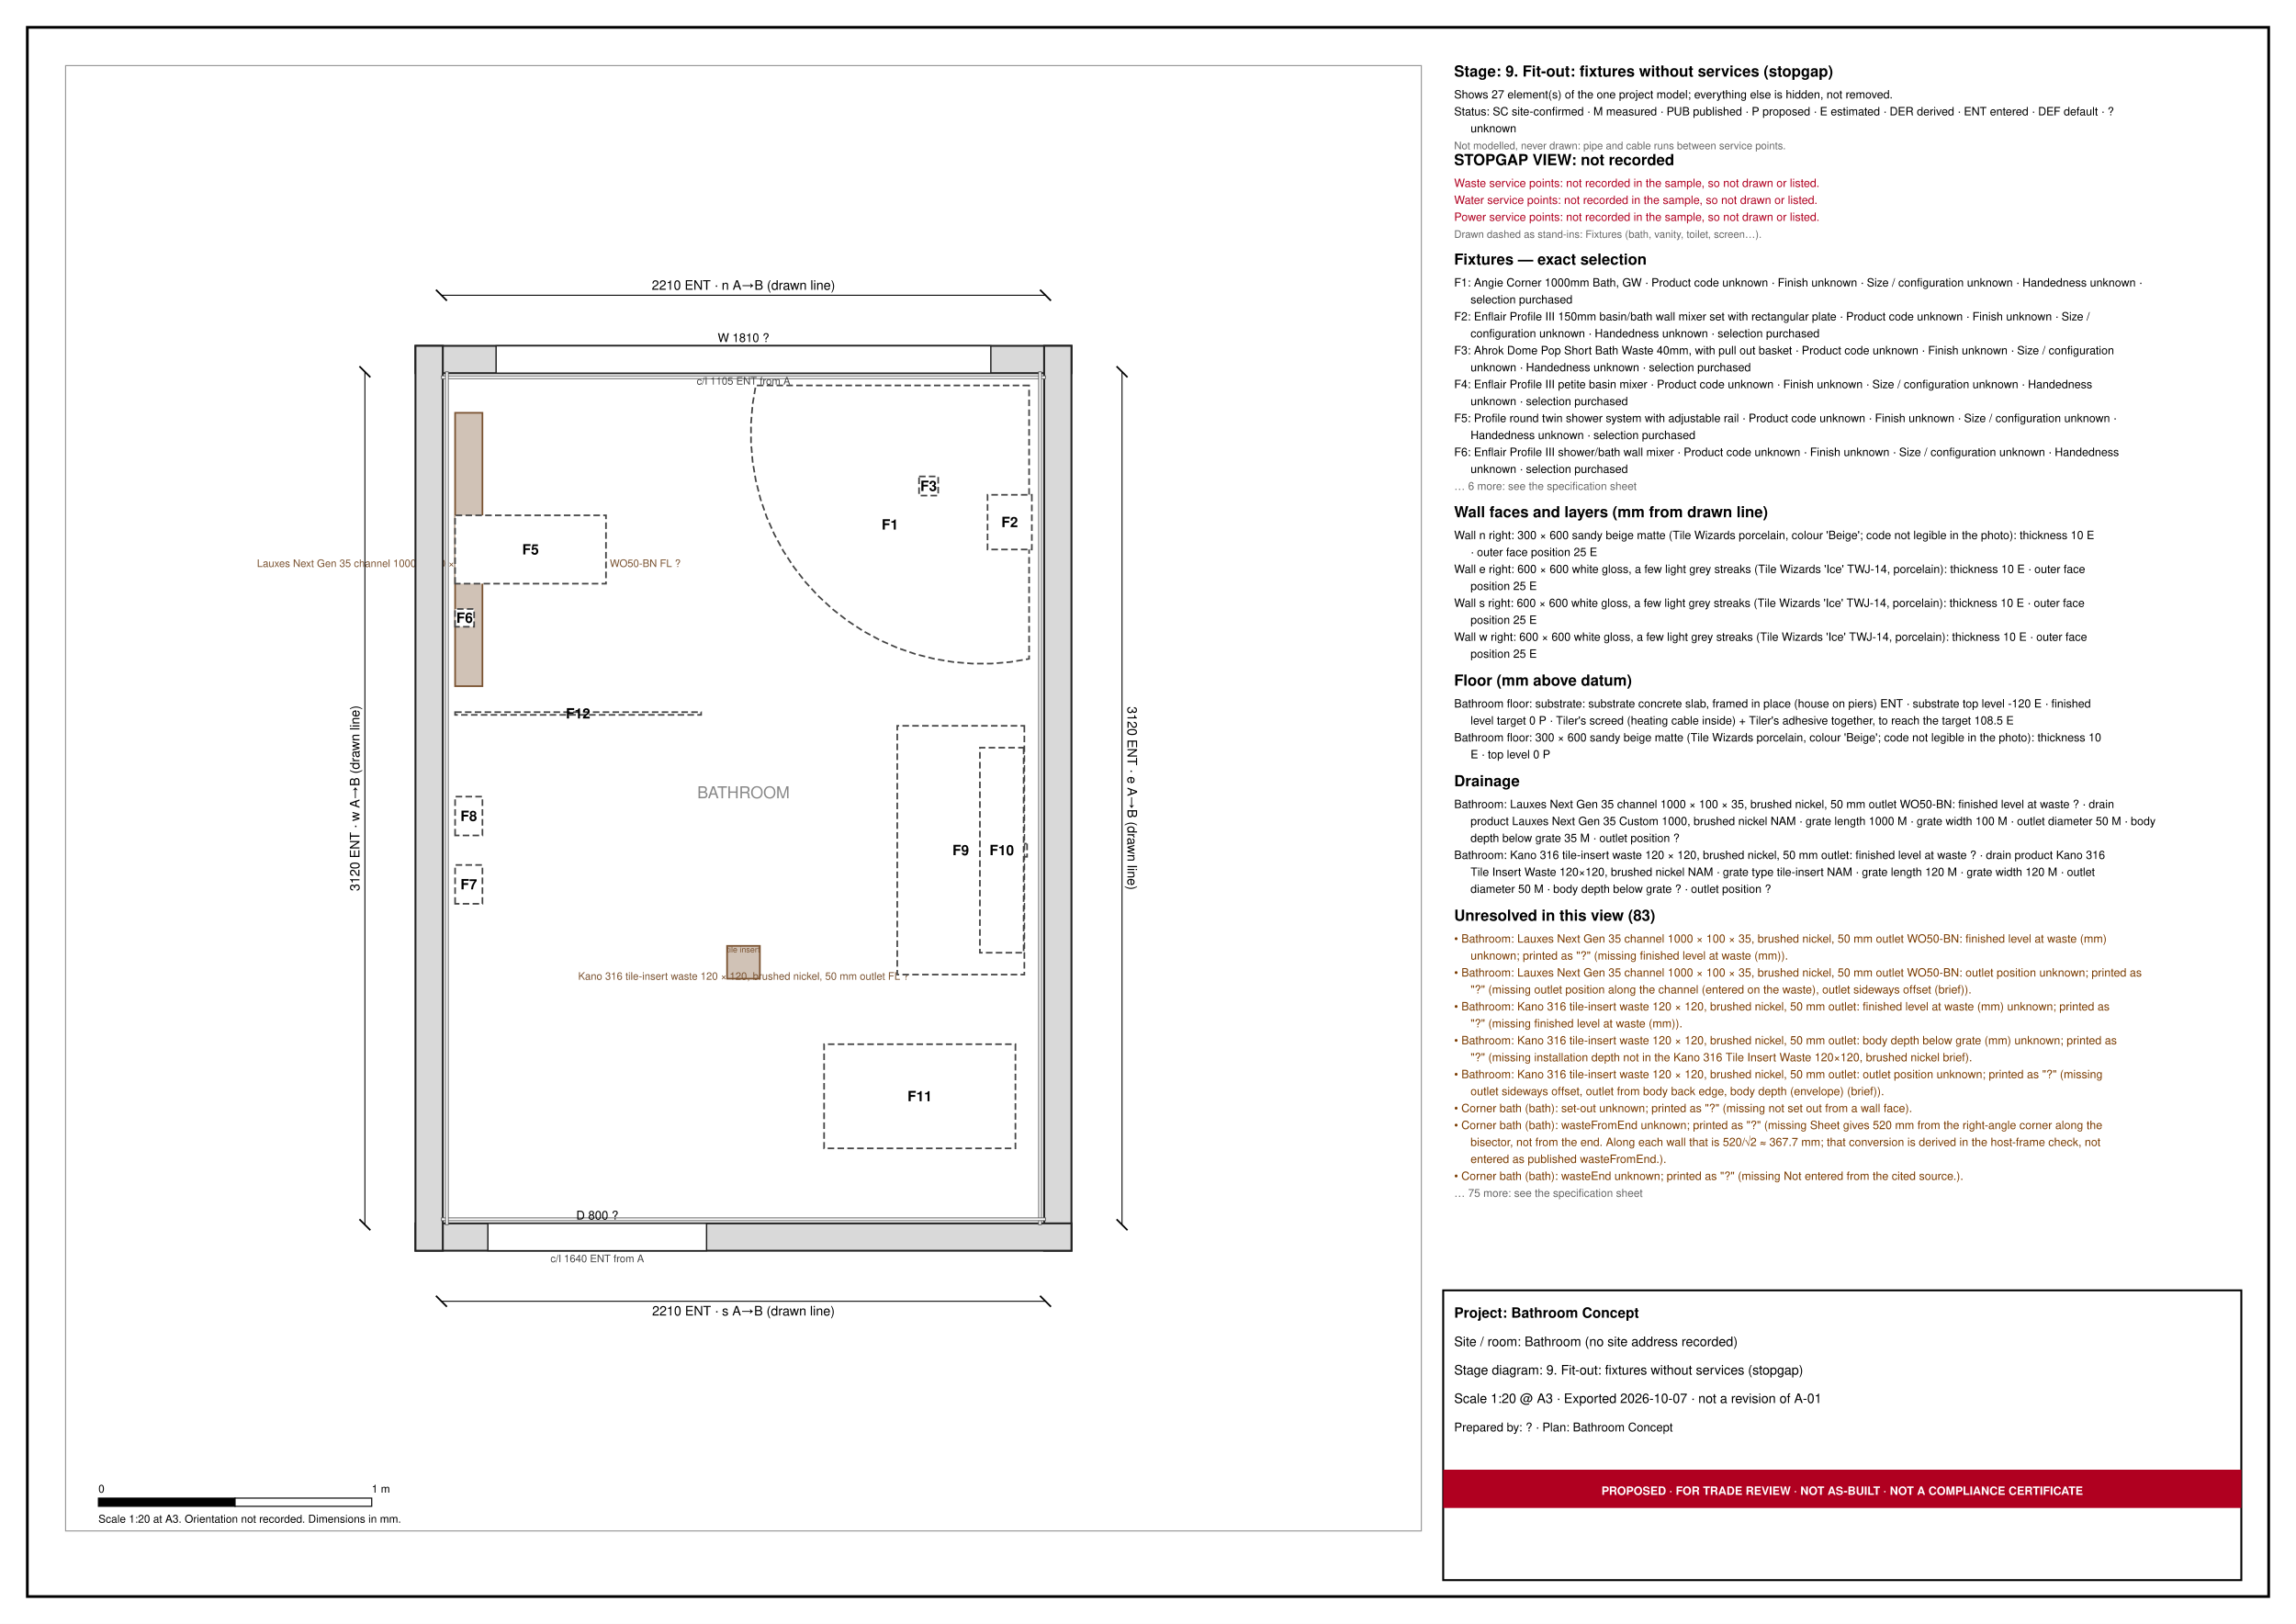
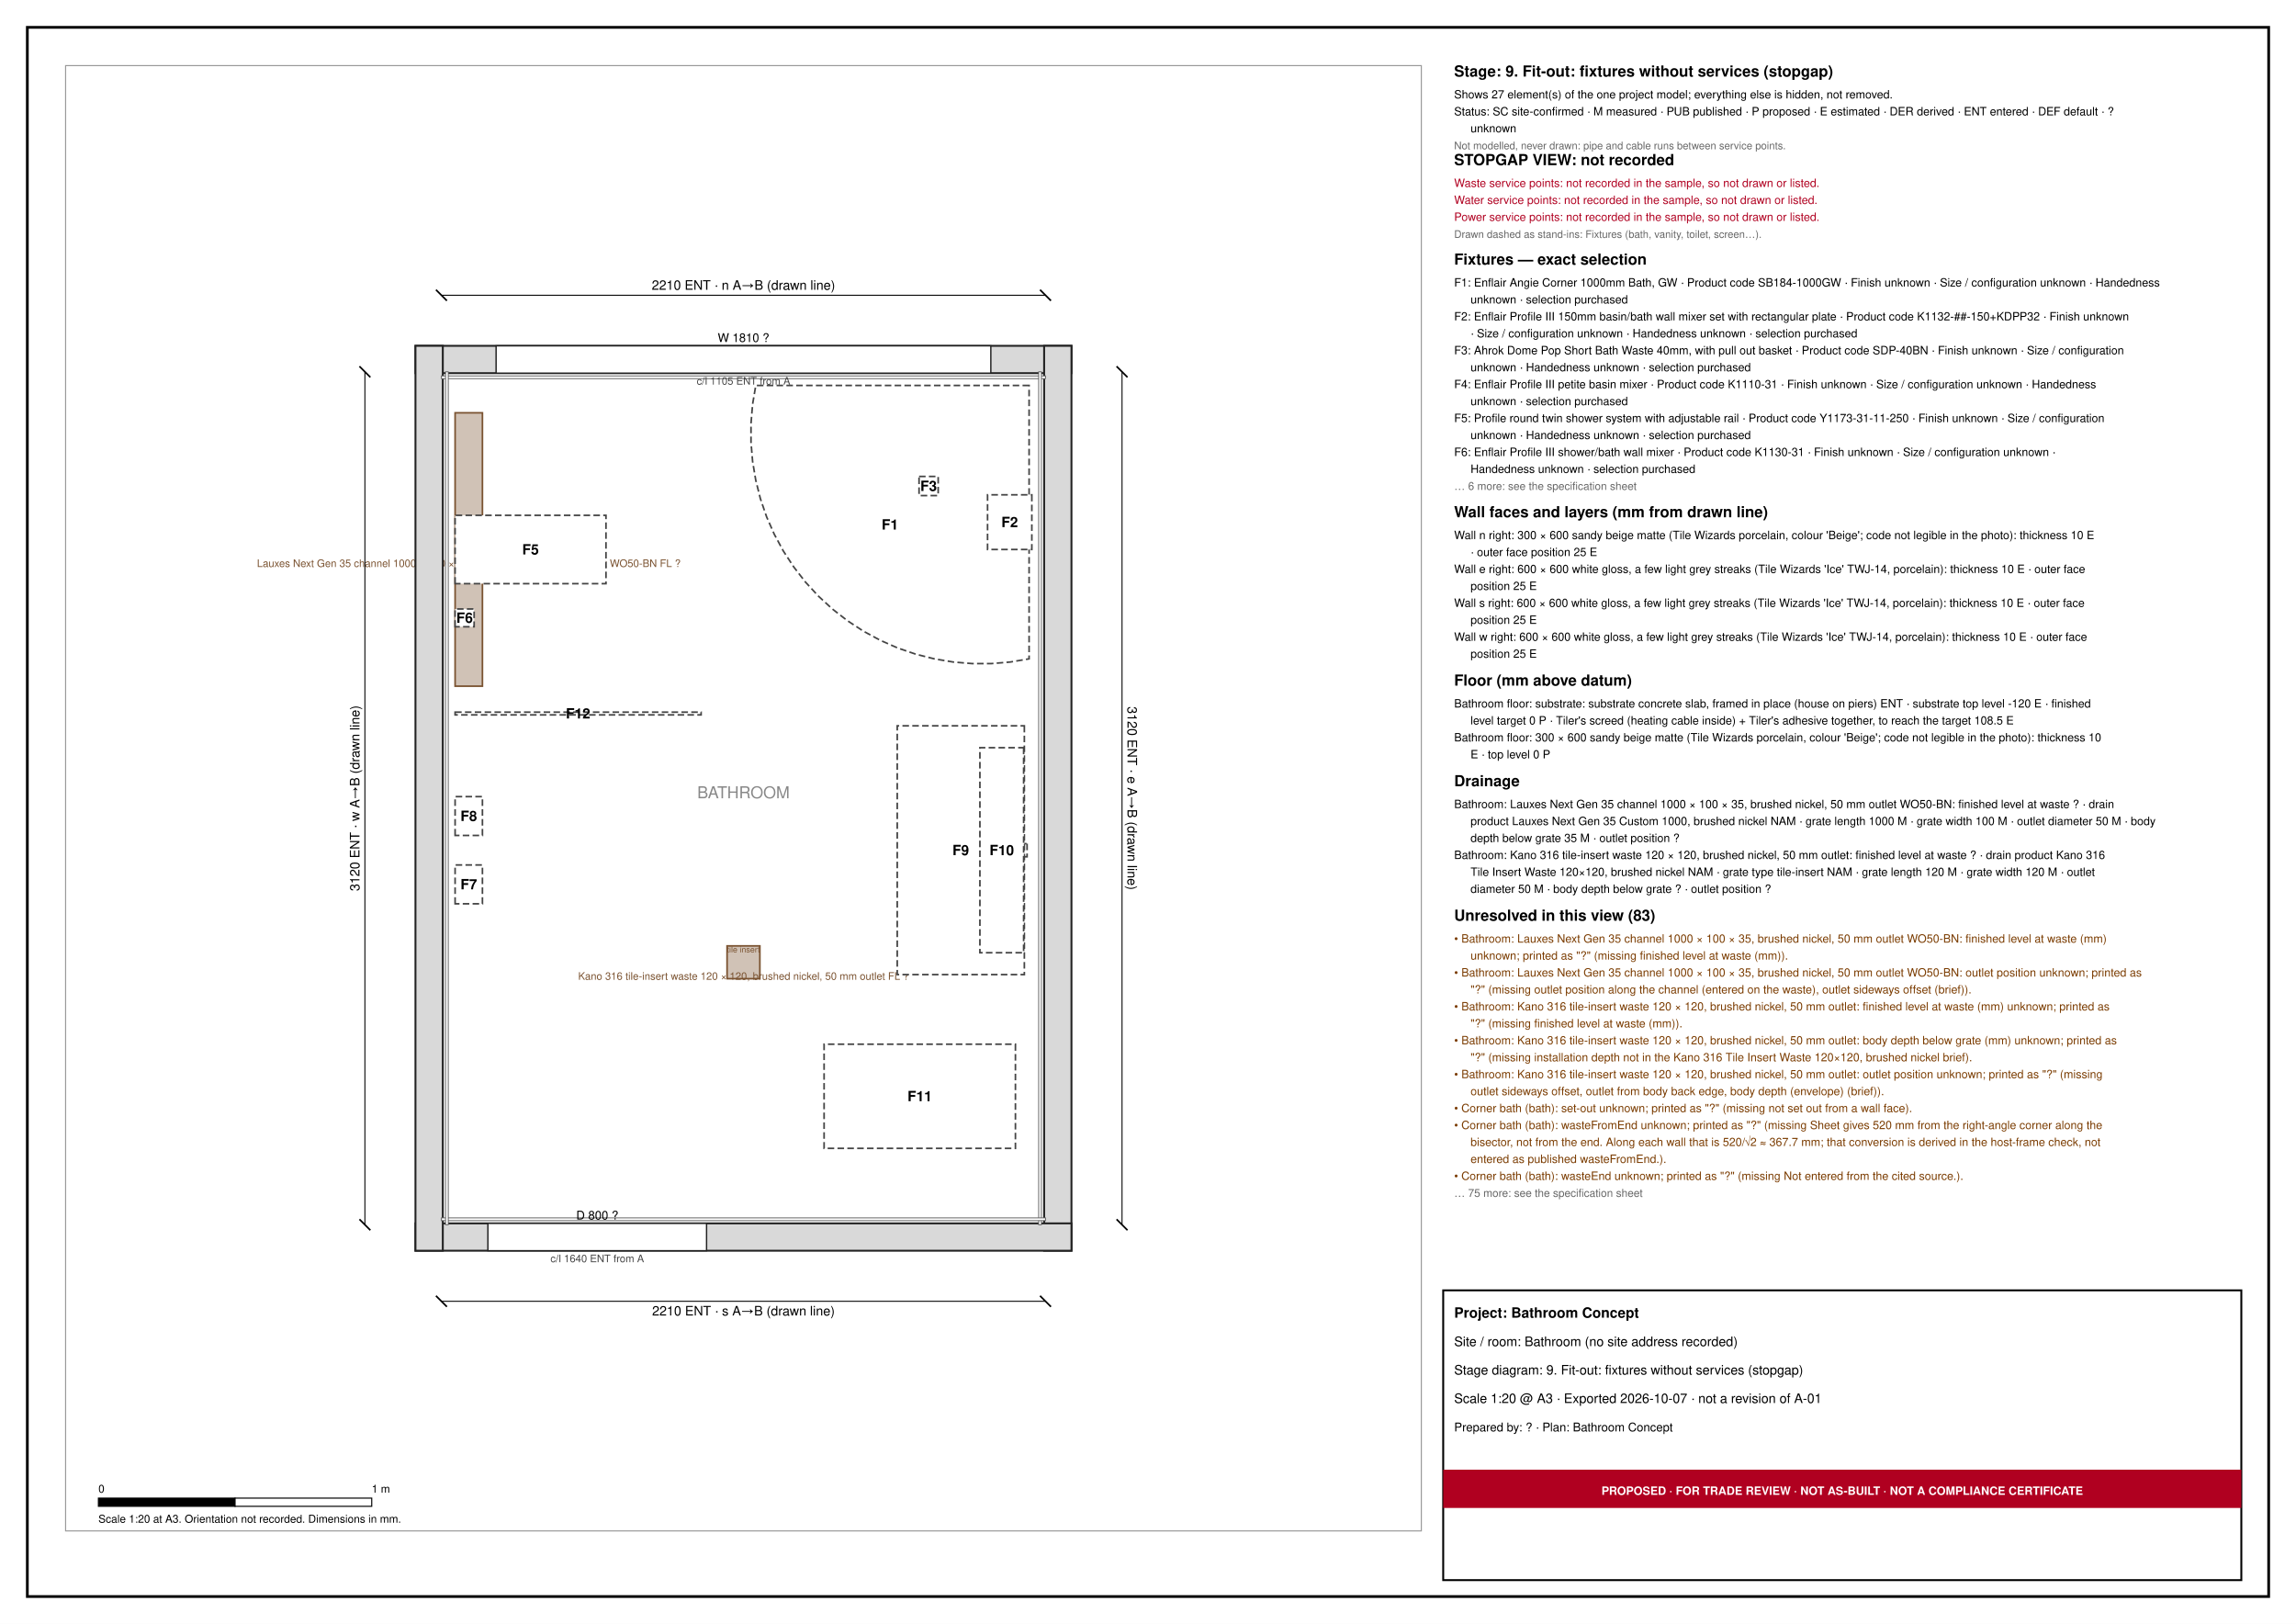
<svg xmlns="http://www.w3.org/2000/svg" width="420mm" height="297mm" viewBox="0 0 420 297" font-family="Helvetica, Arial, sans-serif" data-sheet="stage-view" data-scale="20">
  <rect width="420" height="297" fill="#fff" />
  <rect x="5" y="5" width="410" height="287" fill="none" stroke="#000" stroke-width="0.5" />
  <rect x="12" y="12" width="248" height="268" fill="none" stroke="#999" stroke-width="0.2" />
  <text x="136" y="146" font-size="3" text-anchor="middle" fill="#888" data-element="room:bathroom">BATHROOM</text>
  <polygon points="88.25,75.5 88.25,125.5 83.25,125.5 83.25,75.5" fill="#7a5230" fill-opacity="0.35" stroke="#7a5230" stroke-width="0.3" data-grate="1" data-element="room:bathroom:waste:linear_drain" />
  <text x="85.75" y="103.7" font-size="1.9" text-anchor="middle" fill="#7a5230">Lauxes Next Gen 35 channel 1000 × 100 × 35, brushed nickel, 50 mm outlet WO50-BN FL ?</text>
  <polygon points="133,173 139,173 139,179 133,179" fill="#7a5230" fill-opacity="0.35" stroke="#7a5230" stroke-width="0.3" data-grate="1" data-element="room:bathroom:waste:square_waste" />
  <text x="136" y="174.2" font-size="1.5" text-anchor="middle" fill="#7a5230">tile insert</text>
  <text x="136" y="179.2" font-size="1.9" text-anchor="middle" fill="#7a5230">Kano 316 tile-insert waste 120 × 120, brushed nickel, 50 mm outlet FL ?</text>
  <polygon points="196,68.25 76,68.25 76,63.25 196,63.25" fill="#d9d9d9" stroke="#222" stroke-width="0.35" data-element="wall:wall_n" />
  <polygon points="191,228.75 191,63.25 196,63.25 196,228.75" fill="#d9d9d9" stroke="#222" stroke-width="0.35" data-element="wall:wall_e" />
  <polygon points="76,223.75 196,223.75 196,228.75 76,228.75" fill="#d9d9d9" stroke="#222" stroke-width="0.35" data-element="wall:wall_s" />
  <polygon points="81,63.25 81,228.75 76,228.75 76,63.25" fill="#d9d9d9" stroke="#222" stroke-width="0.35" data-element="wall:wall_w" />
  <polygon points="80.75,68.75 191.25,68.75 191.25,69.25 80.75,69.25" fill="#ffffff" stroke="#555" stroke-width="0.15" data-element="wall:wall_n:right:wall_n_tile" />
  <polygon points="190.5,68 190.5,224 190,224 190,68" fill="#ffffff" stroke="#555" stroke-width="0.15" data-element="wall:wall_e:right:wall_e_tile" />
  <polygon points="191.25,223.25 80.75,223.25 80.75,222.75 191.25,222.75" fill="#ffffff" stroke="#555" stroke-width="0.15" data-element="wall:wall_s:right:wall_s_tile" />
  <polygon points="81.5,224 81.5,68 82,68 82,224" fill="#ffffff" stroke="#555" stroke-width="0.15" data-element="wall:wall_w:right:wall_w_tile" />
  <polygon points="90.75,63.25 181.25,63.25 181.25,68.25 90.75,68.25" fill="#fff" stroke="#222" stroke-width="0.25" data-element="opening:window_n" />
  <text x="136" y="62.55" font-size="2.2" text-anchor="middle">W 1810 ?</text>
  <text x="136" y="70.35" font-size="1.9" text-anchor="middle" fill="#444">c/l 1105 ENT from A</text>
  <polygon points="129.25,228.75 89.25,228.75 89.25,223.75 129.25,223.75" fill="#fff" stroke="#222" stroke-width="0.25" data-element="opening:door_s" />
  <text x="109.25" y="223.05" font-size="2.2" text-anchor="middle">D 800 ?</text>
  <text x="109.25" y="230.85" font-size="1.9" text-anchor="middle" fill="#444">c/l 1640 ENT from A</text>
  <line x1="80.75" y1="54" x2="191.25" y2="54" stroke="#000" stroke-width="0.18" />
  <line x1="79.75" y1="53" x2="81.75" y2="55" stroke="#000" stroke-width="0.3" />
  <line x1="190.25" y1="53" x2="192.25" y2="55" stroke="#000" stroke-width="0.3" />
  <text x="136" y="52.2" font-size="2.4" text-anchor="middle" dominant-baseline="middle" transform="rotate(0 136 52.2)" data-dim="wall_n">2210 ENT · n A→B (drawn line)</text>
  <line x1="205.25" y1="68" x2="205.25" y2="224" stroke="#000" stroke-width="0.18" />
  <line x1="204.25" y1="67" x2="206.25" y2="69" stroke="#000" stroke-width="0.3" />
  <line x1="204.25" y1="223" x2="206.25" y2="225" stroke="#000" stroke-width="0.3" />
  <text x="207.05" y="146" font-size="2.4" text-anchor="middle" dominant-baseline="middle" transform="rotate(90 207.05 146)" data-dim="wall_e">3120 ENT · e A→B (drawn line)</text>
  <line x1="191.25" y1="238" x2="80.75" y2="238" stroke="#000" stroke-width="0.18" />
  <line x1="190.25" y1="237" x2="192.25" y2="239" stroke="#000" stroke-width="0.3" />
  <line x1="79.75" y1="237" x2="81.75" y2="239" stroke="#000" stroke-width="0.3" />
  <text x="136" y="239.8" font-size="2.4" text-anchor="middle" dominant-baseline="middle" transform="rotate(360 136 239.8)" data-dim="wall_s">2210 ENT · s A→B (drawn line)</text>
  <line x1="66.75" y1="224" x2="66.75" y2="68" stroke="#000" stroke-width="0.18" />
  <line x1="65.75" y1="223" x2="67.75" y2="225" stroke="#000" stroke-width="0.3" />
  <line x1="65.75" y1="67" x2="67.75" y2="69" stroke="#000" stroke-width="0.3" />
  <text x="64.95" y="146" font-size="2.4" text-anchor="middle" dominant-baseline="middle" transform="rotate(-90 64.95 146)" data-dim="wall_w">3120 ENT · w A→B (drawn line)</text>
  <polygon points="188.25,70.5 138.25,70.5 137.67,73.94 137.38,77.42 137.38,80.91 137.67,84.39 138.25,87.84 139.1,91.22 140.23,94.52 141.64,97.72 143.3,100.79 145.21,103.71 147.35,106.47 149.72,109.04 152.28,111.4 155.04,113.54 157.96,115.45 161.03,117.11 164.23,118.52 167.53,119.65 170.91,120.5 174.36,121.08 177.84,121.37 181.33,121.37 184.81,121.08 188.25,120.5" fill="#fff" stroke="#444" stroke-width="0.3" stroke-dasharray="1.2 0.6" data-element="item:bath" />
  <text x="162.8" y="95.95" font-size="2.6" text-anchor="middle" dominant-baseline="middle" font-weight="bold">F1</text>
  <polygon points="188.75,90.5 188.75,100.5 180.65,100.5 180.65,90.5" fill="#fff" stroke="#444" stroke-width="0.3" stroke-dasharray="1.2 0.6" data-element="item:bath_mixer" />
  <text x="184.7" y="95.5" font-size="2.6" text-anchor="middle" dominant-baseline="middle" font-weight="bold">F2</text>
  <polygon points="168.12,87.14 171.62,87.14 171.62,90.64 168.12,90.64" fill="#fff" stroke="#444" stroke-width="0.3" stroke-dasharray="1.2 0.6" data-element="item:bath_waste" />
  <text x="169.87" y="88.89" font-size="2.6" text-anchor="middle" dominant-baseline="middle" font-weight="bold">F3</text>
  <polygon points="187.88,154.3 187.88,156.7 180.63,156.7 180.63,154.3" fill="#fff" stroke="#444" stroke-width="0.3" stroke-dasharray="1.2 0.6" data-element="item:basin_mixer" />
  <text x="184.25" y="155.5" font-size="2.6" text-anchor="middle" dominant-baseline="middle" font-weight="bold">F4</text>
  <polygon points="83.25,106.75 83.25,94.25 110.85,94.25 110.85,106.75" fill="#fff" stroke="#444" stroke-width="0.3" stroke-dasharray="1.2 0.6" data-element="item:shower_system" />
  <text x="97.05" y="100.5" font-size="2.6" text-anchor="middle" dominant-baseline="middle" font-weight="bold">F5</text>
  <polygon points="83.25,114.63 83.25,111.38 86.73,111.38 86.73,114.63" fill="#fff" stroke="#444" stroke-width="0.3" stroke-dasharray="1.2 0.6" data-element="item:shower_mixer" />
  <text x="84.99" y="113" font-size="2.6" text-anchor="middle" dominant-baseline="middle" font-weight="bold">F6</text>
  <polygon points="83.25,165.3 83.25,158.2 88.25,158.2 88.25,165.3" fill="#fff" stroke="#444" stroke-width="0.3" stroke-dasharray="1.2 0.6" data-element="item:towel_rail" />
  <text x="85.75" y="161.75" font-size="2.6" text-anchor="middle" dominant-baseline="middle" font-weight="bold">F7</text>
  <polygon points="83.25,152.8 83.25,145.7 88.25,145.7 88.25,152.8" fill="#fff" stroke="#444" stroke-width="0.3" stroke-dasharray="1.2 0.6" data-element="item:towel_rail_2" />
  <text x="85.75" y="149.25" font-size="2.6" text-anchor="middle" dominant-baseline="middle" font-weight="bold">F8</text>
  <polygon points="187.38,132.75 187.38,178.25 164.13,178.25 164.13,132.75" fill="#fff" stroke="#444" stroke-width="0.3" stroke-dasharray="1.2 0.6" data-element="item:vanity" />
  <text x="175.75" y="155.5" font-size="2.6" text-anchor="middle" dominant-baseline="middle" font-weight="bold">F9</text>
  <polygon points="187.25,136.75 187.25,174.25 179.25,174.25 179.25,136.75" fill="#fff" stroke="#444" stroke-width="0.3" stroke-dasharray="1.2 0.6" data-element="item:shaving_cabinet" />
  <text x="183.25" y="155.5" font-size="2.6" text-anchor="middle" dominant-baseline="middle" font-weight="bold">F10</text>
  <polygon points="185.75,190.98 185.75,210.03 150.75,210.03 150.75,190.98" fill="#fff" stroke="#444" stroke-width="0.3" stroke-dasharray="1.2 0.6" data-element="item:toilet" />
  <text x="168.25" y="200.5" font-size="2.6" text-anchor="middle" dominant-baseline="middle" font-weight="bold">F11</text>
  <polygon points="83.25,130.25 128.25,130.25 128.25,130.75 83.25,130.75" fill="#fff" stroke="#444" stroke-width="0.3" stroke-dasharray="1.2 0.6" data-element="item:screen" />
  <text x="105.75" y="130.5" font-size="2.6" text-anchor="middle" dominant-baseline="middle" font-weight="bold">F12</text>
  <rect x="18" y="274" width="25" height="1.5" fill="#000" stroke="#000" stroke-width="0.2" />
  <rect x="43" y="274" width="25" height="1.5" fill="#fff" stroke="#000" stroke-width="0.2" />
  <text x="18" y="273" font-size="2">0</text>
  <text x="68" y="273" font-size="2">1 m</text>
  <text x="18" y="278.5" font-size="2">Scale 1:20 at A3. Orientation not recorded. Dimensions in mm.</text>
  <text x="266" y="14" font-size="2.8" font-weight="bold">Stage: 9. Fit-out: fixtures without services (stopgap)</text>
  <text x="266" y="18" font-size="2.1">Shows 27 element(s) of the one project model; everything else is hidden, not removed.</text>
  <text x="266" y="21.1" font-size="2.1">Status: SC site-confirmed · M measured · PUB published · P proposed · E estimated · DER derived · ENT entered · DEF default · ?</text>
  <text x="269" y="24.2" font-size="2.1">unknown</text>
  <text x="266" y="27.3" font-size="1.9" fill="#666">Not modelled, never drawn: pipe and cable runs between service points.</text>
  <text x="266" y="30.2" font-size="2.8" font-weight="bold">STOPGAP VIEW: not recorded</text>
  <text x="266" y="34.2" font-size="2.1" fill="#b00020">Waste service points: not recorded in the sample, so not drawn or listed.</text>
  <text x="266" y="37.3" font-size="2.1" fill="#b00020">Water service points: not recorded in the sample, so not drawn or listed.</text>
  <text x="266" y="40.4" font-size="2.1" fill="#b00020">Power service points: not recorded in the sample, so not drawn or listed.</text>
  <text x="266" y="43.5" font-size="1.9" fill="#666">Drawn dashed as stand-ins: Fixtures (bath, vanity, toilet, screen…).</text>
  <text x="266" y="48.4" font-size="2.8" font-weight="bold">Fixtures — exact selection</text>
-   <text x="266" y="52.4" font-size="2.1" data-element="item:bath">F1: Angie Corner 1000mm Bath, GW · Product code unknown · Finish unknown · Size / configuration unknown · Handedness unknown ·</text>
-   <text x="269" y="55.5" font-size="2.1" data-element="item:bath">selection purchased</text>
-   <text x="266" y="58.6" font-size="2.1" data-element="item:bath_mixer">F2: Enflair Profile III 150mm basin/bath wall mixer set with rectangular plate · Product code unknown · Finish unknown · Size /</text>
-   <text x="269" y="61.7" font-size="2.1" data-element="item:bath_mixer">configuration unknown · Handedness unknown · selection purchased</text>
-   <text x="266" y="64.8" font-size="2.1" data-element="item:bath_waste">F3: Ahrok Dome Pop Short Bath Waste 40mm, with pull out basket · Product code unknown · Finish unknown · Size / configuration</text>
+   <text x="266" y="52.4" font-size="2.1" data-element="item:bath">F1: Enflair Angie Corner 1000mm Bath, GW · Product code SB184-1000GW · Finish unknown · Size / configuration unknown · Handedness</text>
+   <text x="269" y="55.5" font-size="2.1" data-element="item:bath">unknown · selection purchased</text>
+   <text x="266" y="58.6" font-size="2.1" data-element="item:bath_mixer">F2: Enflair Profile III 150mm basin/bath wall mixer set with rectangular plate · Product code K1132-##-150+KDPP32 · Finish unknown</text>
+   <text x="269" y="61.7" font-size="2.1" data-element="item:bath_mixer">· Size / configuration unknown · Handedness unknown · selection purchased</text>
+   <text x="266" y="64.8" font-size="2.1" data-element="item:bath_waste">F3: Ahrok Dome Pop Short Bath Waste 40mm, with pull out basket · Product code SDP-40BN · Finish unknown · Size / configuration</text>
  <text x="269" y="67.9" font-size="2.1" data-element="item:bath_waste">unknown · Handedness unknown · selection purchased</text>
-   <text x="266" y="71" font-size="2.1" data-element="item:basin_mixer">F4: Enflair Profile III petite basin mixer · Product code unknown · Finish unknown · Size / configuration unknown · Handedness</text>
+   <text x="266" y="71" font-size="2.1" data-element="item:basin_mixer">F4: Enflair Profile III petite basin mixer · Product code K1110-31 · Finish unknown · Size / configuration unknown · Handedness</text>
  <text x="269" y="74.1" font-size="2.1" data-element="item:basin_mixer">unknown · selection purchased</text>
-   <text x="266" y="77.2" font-size="2.1" data-element="item:shower_system">F5: Profile round twin shower system with adjustable rail · Product code unknown · Finish unknown · Size / configuration unknown ·</text>
-   <text x="269" y="80.3" font-size="2.1" data-element="item:shower_system">Handedness unknown · selection purchased</text>
-   <text x="266" y="83.4" font-size="2.1" data-element="item:shower_mixer">F6: Enflair Profile III shower/bath wall mixer · Product code unknown · Finish unknown · Size / configuration unknown · Handedness</text>
-   <text x="269" y="86.5" font-size="2.1" data-element="item:shower_mixer">unknown · selection purchased</text>
+   <text x="266" y="77.2" font-size="2.1" data-element="item:shower_system">F5: Profile round twin shower system with adjustable rail · Product code Y1173-31-11-250 · Finish unknown · Size / configuration</text>
+   <text x="269" y="80.3" font-size="2.1" data-element="item:shower_system">unknown · Handedness unknown · selection purchased</text>
+   <text x="266" y="83.4" font-size="2.1" data-element="item:shower_mixer">F6: Enflair Profile III shower/bath wall mixer · Product code K1130-31 · Finish unknown · Size / configuration unknown ·</text>
+   <text x="269" y="86.5" font-size="2.1" data-element="item:shower_mixer">Handedness unknown · selection purchased</text>
  <text x="266" y="89.6" font-size="2" fill="#666">… 6 more: see the specification sheet</text>
  <text x="266" y="94.6" font-size="2.8" font-weight="bold">Wall faces and layers (mm from drawn line)</text>
  <text x="266" y="98.6" font-size="2.1" data-element="wall:wall_n:right:wall_n_tile">Wall n right: 300 × 600 sandy beige matte (Tile Wizards porcelain, colour 'Beige'; code not legible in the photo): thickness 10 E</text>
  <text x="269" y="101.7" font-size="2.1" data-element="wall:wall_n:right:wall_n_tile">· outer face position 25 E</text>
  <text x="266" y="104.8" font-size="2.1" data-element="wall:wall_e:right:wall_e_tile">Wall e right: 600 × 600 white gloss, a few light grey streaks (Tile Wizards 'Ice' TWJ-14, porcelain): thickness 10 E · outer face</text>
  <text x="269" y="107.9" font-size="2.1" data-element="wall:wall_e:right:wall_e_tile">position 25 E</text>
  <text x="266" y="111" font-size="2.1" data-element="wall:wall_s:right:wall_s_tile">Wall s right: 600 × 600 white gloss, a few light grey streaks (Tile Wizards 'Ice' TWJ-14, porcelain): thickness 10 E · outer face</text>
  <text x="269" y="114.1" font-size="2.1" data-element="wall:wall_s:right:wall_s_tile">position 25 E</text>
  <text x="266" y="117.2" font-size="2.1" data-element="wall:wall_w:right:wall_w_tile">Wall w right: 600 × 600 white gloss, a few light grey streaks (Tile Wizards 'Ice' TWJ-14, porcelain): thickness 10 E · outer face</text>
  <text x="269" y="120.3" font-size="2.1" data-element="wall:wall_w:right:wall_w_tile">position 25 E</text>
  <text x="266" y="125.4" font-size="2.8" font-weight="bold">Floor (mm above datum)</text>
  <text x="266" y="129.4" font-size="2.1" data-element="room:bathroom:substrate">Bathroom floor: substrate: substrate concrete slab, framed in place (house on piers) ENT · substrate top level -120 E · finished</text>
  <text x="269" y="132.5" font-size="2.1" data-element="room:bathroom:substrate">level target 0 P · Tiler's screed (heating cable inside) + Tiler's adhesive together, to reach the target 108.5 E</text>
  <text x="266" y="135.6" font-size="2.1" data-element="room:bathroom:floor:floor_tile">Bathroom floor: 300 × 600 sandy beige matte (Tile Wizards porcelain, colour 'Beige'; code not legible in the photo): thickness 10</text>
  <text x="269" y="138.7" font-size="2.1" data-element="room:bathroom:floor:floor_tile">E · top level 0 P</text>
  <text x="266" y="143.8" font-size="2.8" font-weight="bold">Drainage</text>
  <text x="266" y="147.8" font-size="2.1" data-element="room:bathroom:waste:linear_drain">Bathroom: Lauxes Next Gen 35 channel 1000 × 100 × 35, brushed nickel, 50 mm outlet WO50-BN: finished level at waste ? · drain</text>
  <text x="269" y="150.9" font-size="2.1" data-element="room:bathroom:waste:linear_drain">product Lauxes Next Gen 35 Custom 1000, brushed nickel NAM · grate length 1000 M · grate width 100 M · outlet diameter 50 M · body</text>
  <text x="269" y="154" font-size="2.1" data-element="room:bathroom:waste:linear_drain">depth below grate 35 M · outlet position ?</text>
  <text x="266" y="157.1" font-size="2.1" data-element="room:bathroom:waste:square_waste">Bathroom: Kano 316 tile-insert waste 120 × 120, brushed nickel, 50 mm outlet: finished level at waste ? · drain product Kano 316</text>
  <text x="269" y="160.2" font-size="2.1" data-element="room:bathroom:waste:square_waste">Tile Insert Waste 120×120, brushed nickel NAM · grate type tile-insert NAM · grate length 120 M · grate width 120 M · outlet</text>
  <text x="269" y="163.3" font-size="2.1" data-element="room:bathroom:waste:square_waste">diameter 50 M · body depth below grate ? · outlet position ?</text>
  <text x="266" y="168.4" font-size="2.8" font-weight="bold">Unresolved in this view (83)</text>
  <text x="266" y="172.4" font-size="2.1" fill="#7a3b00">• Bathroom: Lauxes Next Gen 35 channel 1000 × 100 × 35, brushed nickel, 50 mm outlet WO50-BN: finished level at waste (mm)</text>
  <text x="269" y="175.5" font-size="2.1" fill="#7a3b00">unknown; printed as "?" (missing finished level at waste (mm)).</text>
  <text x="266" y="178.6" font-size="2.1" fill="#7a3b00">• Bathroom: Lauxes Next Gen 35 channel 1000 × 100 × 35, brushed nickel, 50 mm outlet WO50-BN: outlet position unknown; printed as</text>
  <text x="269" y="181.7" font-size="2.1" fill="#7a3b00">"?" (missing outlet position along the channel (entered on the waste), outlet sideways offset (brief)).</text>
  <text x="266" y="184.8" font-size="2.1" fill="#7a3b00">• Bathroom: Kano 316 tile-insert waste 120 × 120, brushed nickel, 50 mm outlet: finished level at waste (mm) unknown; printed as</text>
  <text x="269" y="187.9" font-size="2.1" fill="#7a3b00">"?" (missing finished level at waste (mm)).</text>
  <text x="266" y="191" font-size="2.1" fill="#7a3b00">• Bathroom: Kano 316 tile-insert waste 120 × 120, brushed nickel, 50 mm outlet: body depth below grate (mm) unknown; printed as</text>
  <text x="269" y="194.1" font-size="2.1" fill="#7a3b00">"?" (missing installation depth not in the Kano 316 Tile Insert Waste 120×120, brushed nickel brief).</text>
  <text x="266" y="197.2" font-size="2.1" fill="#7a3b00">• Bathroom: Kano 316 tile-insert waste 120 × 120, brushed nickel, 50 mm outlet: outlet position unknown; printed as "?" (missing</text>
  <text x="269" y="200.3" font-size="2.1" fill="#7a3b00">outlet sideways offset, outlet from body back edge, body depth (envelope) (brief)).</text>
  <text x="266" y="203.4" font-size="2.1" fill="#7a3b00">• Corner bath (bath): set-out unknown; printed as "?" (missing not set out from a wall face).</text>
  <text x="266" y="206.5" font-size="2.1" fill="#7a3b00">• Corner bath (bath): wasteFromEnd unknown; printed as "?" (missing Sheet gives 520 mm from the right-angle corner along the</text>
  <text x="269" y="209.6" font-size="2.1" fill="#7a3b00">bisector, not from the end. Along each wall that is 520/√2 ≈ 367.7 mm; that conversion is derived in the host-frame check, not</text>
  <text x="269" y="212.7" font-size="2.1" fill="#7a3b00">entered as published wasteFromEnd.).</text>
  <text x="266" y="215.8" font-size="2.1" fill="#7a3b00">• Corner bath (bath): wasteEnd unknown; printed as "?" (missing Not entered from the cited source.).</text>
  <text x="266" y="218.9" font-size="2" fill="#666">… 75 more: see the specification sheet</text>
  <rect x="264" y="236" width="146" height="53" fill="none" stroke="#000" stroke-width="0.35" />
  <text x="266" y="241" font-size="2.6" font-weight="bold">Project: Bathroom Concept</text>
  <text x="266" y="246.2" font-size="2.4">Site / room: Bathroom (no site address recorded)</text>
  <text x="266" y="251.4" font-size="2.4">Stage diagram: 9. Fit-out: fixtures without services (stopgap)</text>
  <text x="266" y="256.6" font-size="2.4">Scale 1:20 @ A3 · Exported 2026-10-07 · not a revision of A-01</text>
  <text x="266" y="261.8" font-size="2.2">Prepared by: ? · Plan: Bathroom Concept</text>
  <text x="266" y="267" font-size="2.1" />
  <rect x="264" y="268.8" width="146" height="7" fill="#b00020" />
  <text x="337" y="273.4" font-size="2.1" text-anchor="middle" fill="#fff" font-weight="bold">PROPOSED · FOR TRADE REVIEW · NOT AS-BUILT · NOT A COMPLIANCE CERTIFICATE</text>
</svg>
